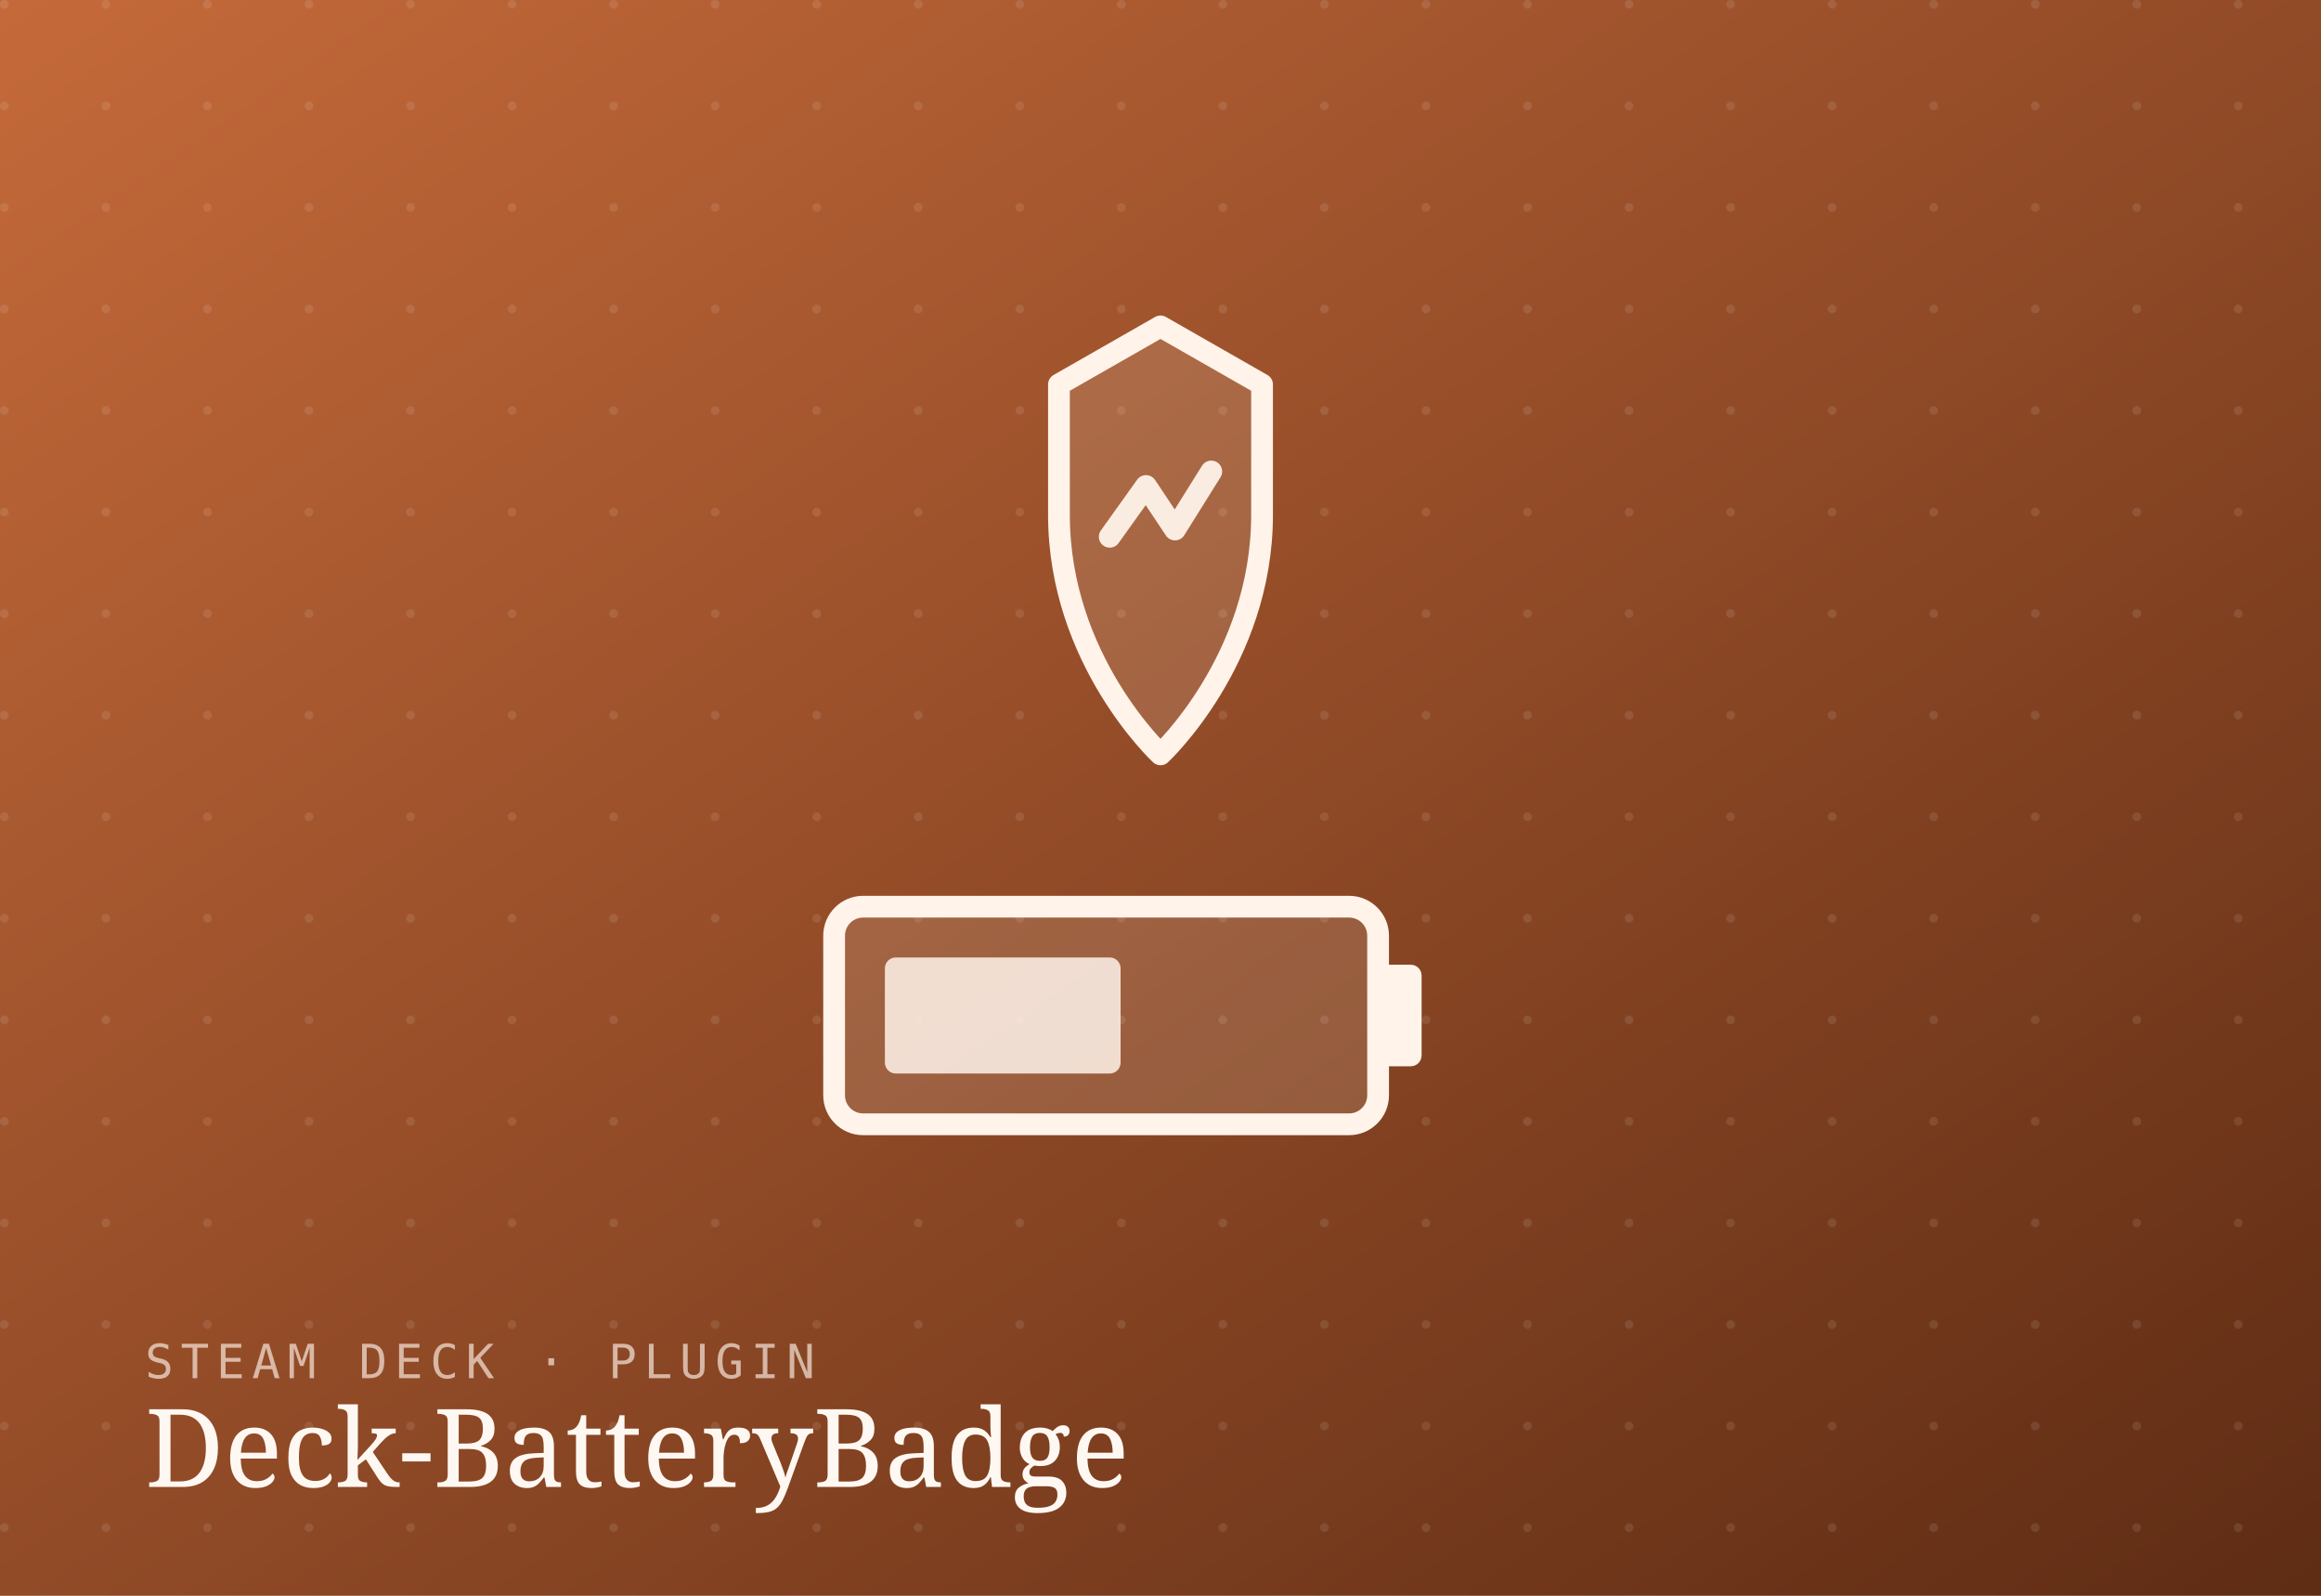
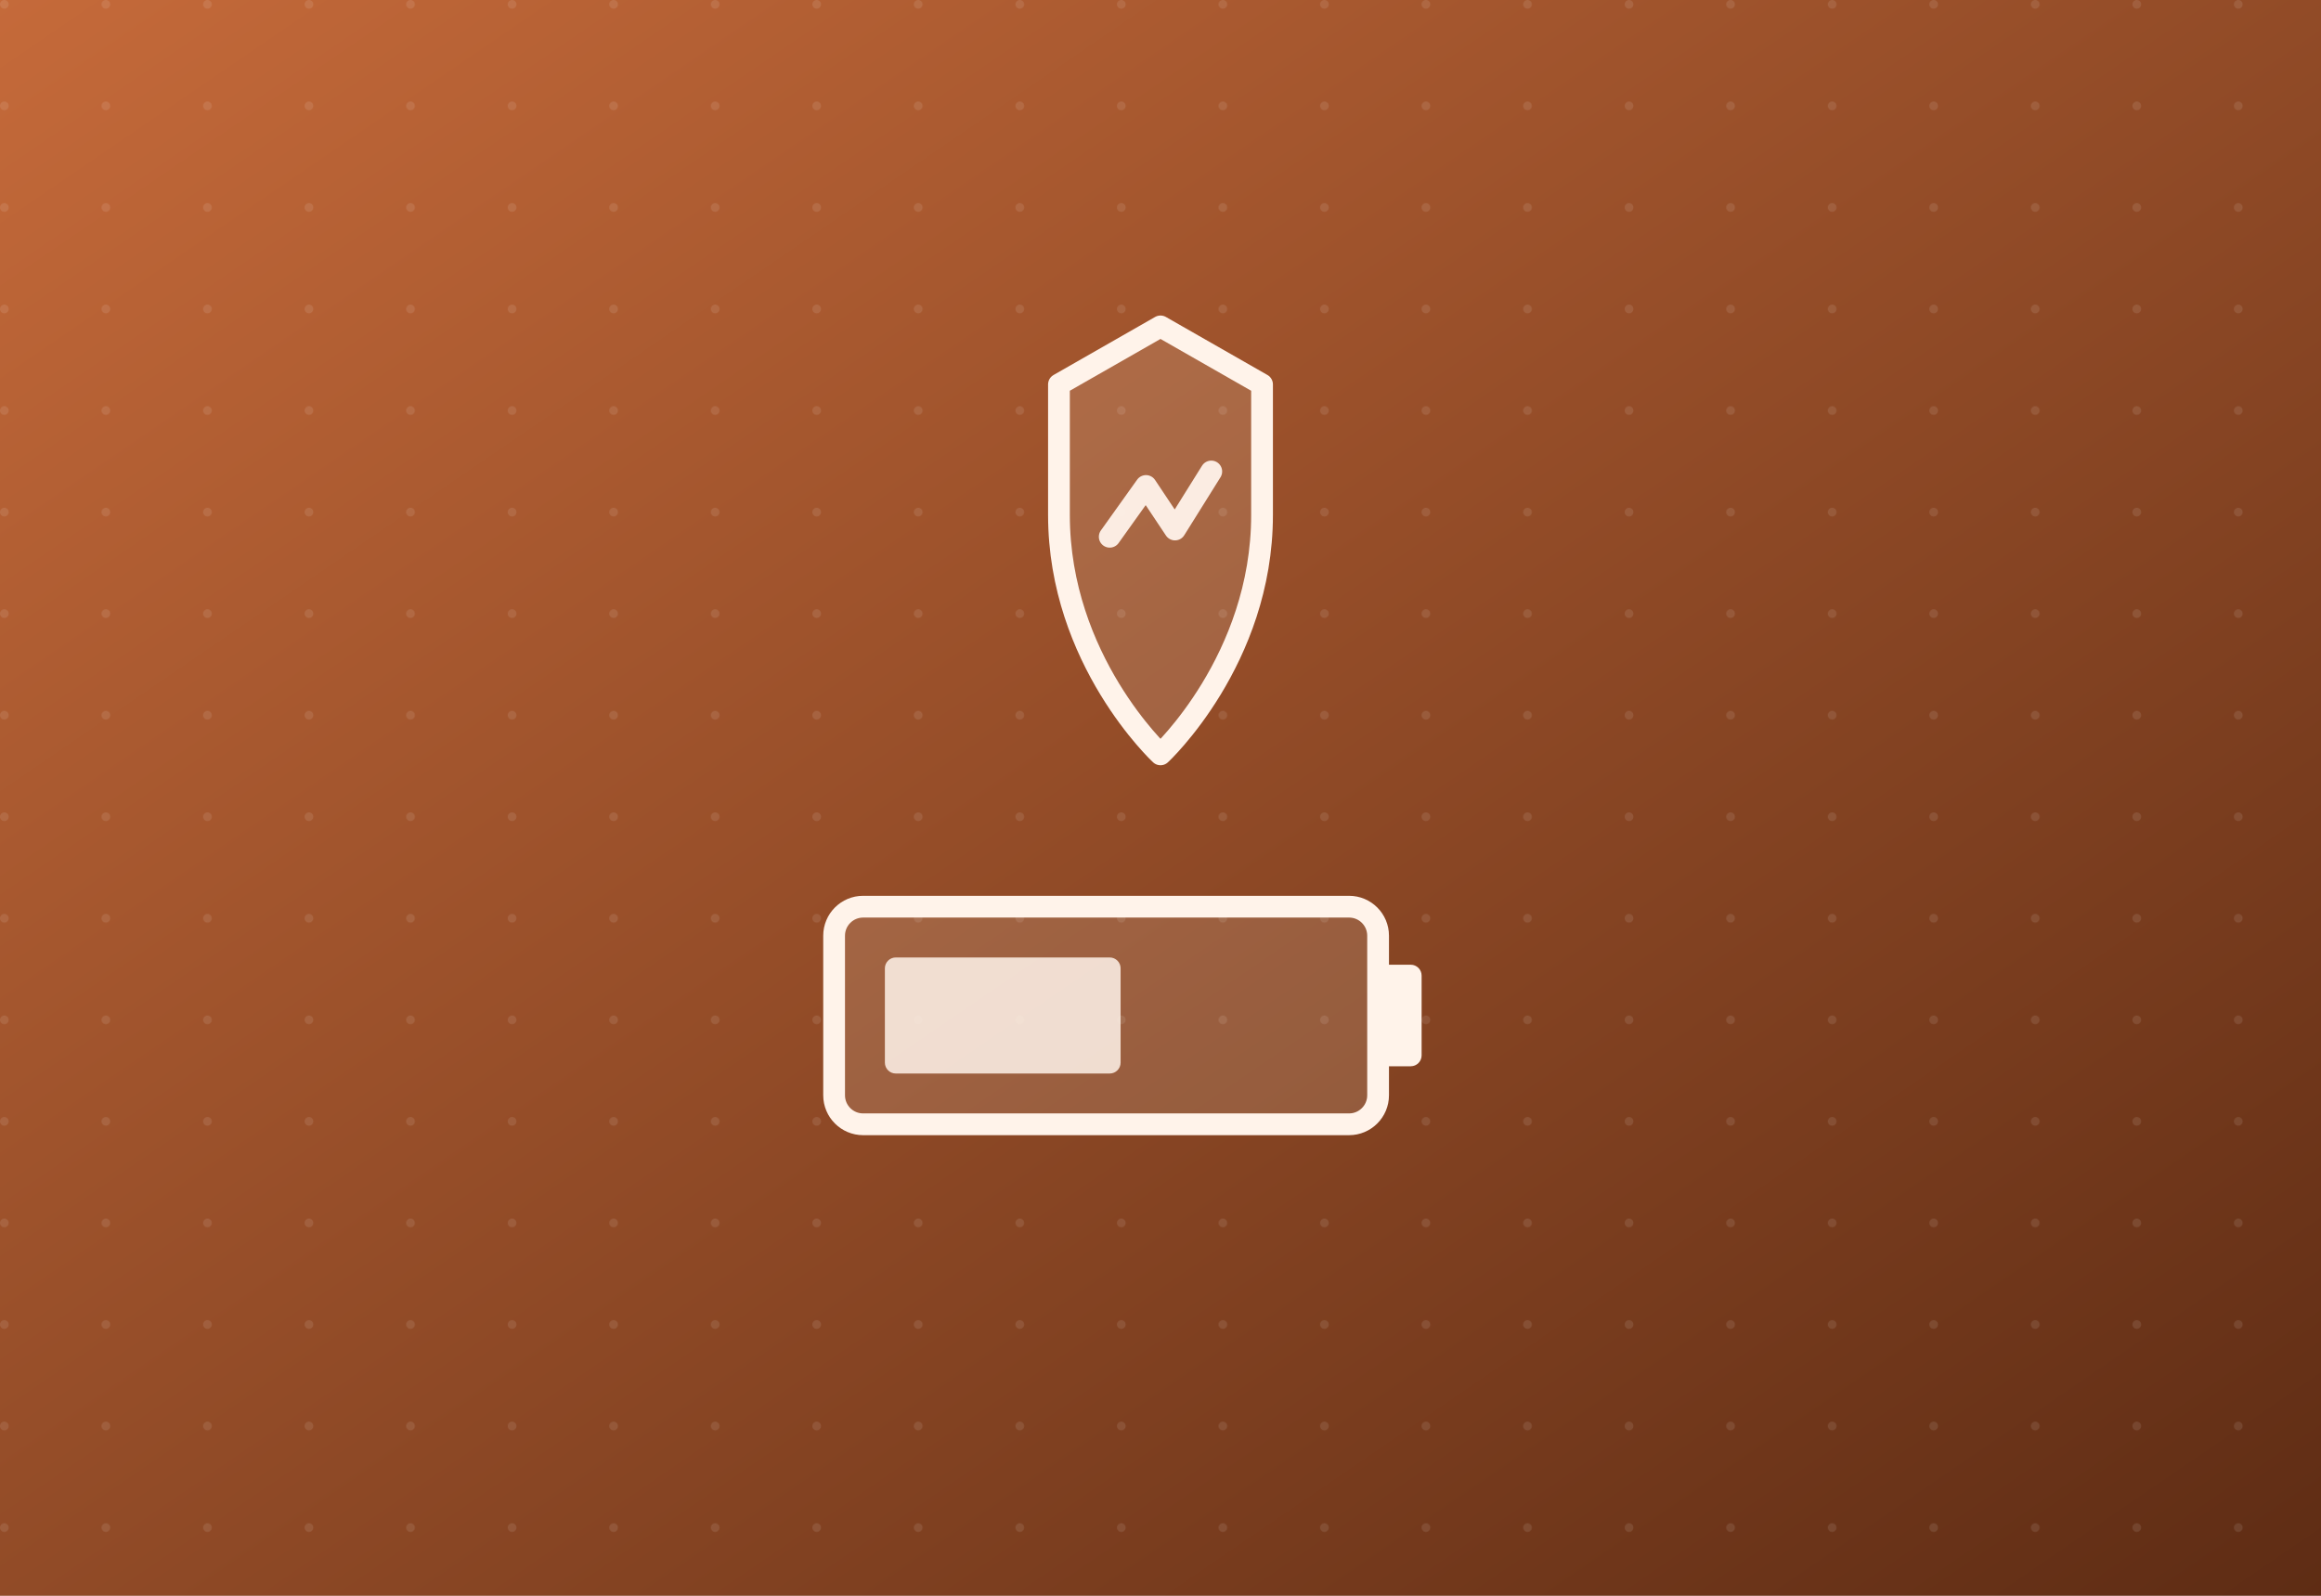
<svg xmlns="http://www.w3.org/2000/svg" viewBox="0 0 640 440" role="img" aria-label="Deck-BatteryBadge">
  <defs>
    <linearGradient id="bg2" x1="0" y1="0" x2="1" y2="1">
      <stop offset="0%" stop-color="#c56a3a" />
      <stop offset="100%" stop-color="#5e2c14" />
    </linearGradient>
    <pattern id="dots2" width="28" height="28" patternUnits="userSpaceOnUse">
      <circle cx="1.2" cy="1.2" r="1.2" fill="#ffffff" fill-opacity="0.10" />
    </pattern>
  </defs>
  <rect width="640" height="440" fill="url(#bg2)" />
  <rect width="640" height="440" fill="url(#dots2)" />
  <g transform="translate(230,90)" fill="none" stroke="#fff3ea" stroke-width="6" stroke-linecap="round" stroke-linejoin="round">
    <path d="M90 0 L118 16 V52 C118 92 90 118 90 118 C90 118 62 92 62 52 V16 Z" fill="#fff3ea" fill-opacity="0.14" />
    <path d="M76 58 L86 44 L94 56 L104 40" stroke-opacity="0.95" />
    <g transform="translate(0,150)">
      <rect x="0" y="10" width="150" height="60" rx="8" fill="#fff3ea" fill-opacity="0.14" />
      <rect x="150" y="26" width="12" height="28" rx="3" fill="#fff3ea" stroke="none" />
      <rect x="14" y="24" width="65" height="32" rx="3" fill="#fff3ea" fill-opacity="0.85" stroke="none" />
    </g>
  </g>
-   <text x="40" y="380" font-family="'DM Mono', monospace" font-size="13" letter-spacing="2" fill="#fff3ea" fill-opacity="0.65">STEAM DECK · PLUGIN</text>
-   <text x="40" y="410" font-family="'DM Serif Display', serif" font-size="30" fill="#fff8f2">Deck-BatteryBadge</text>
</svg>
